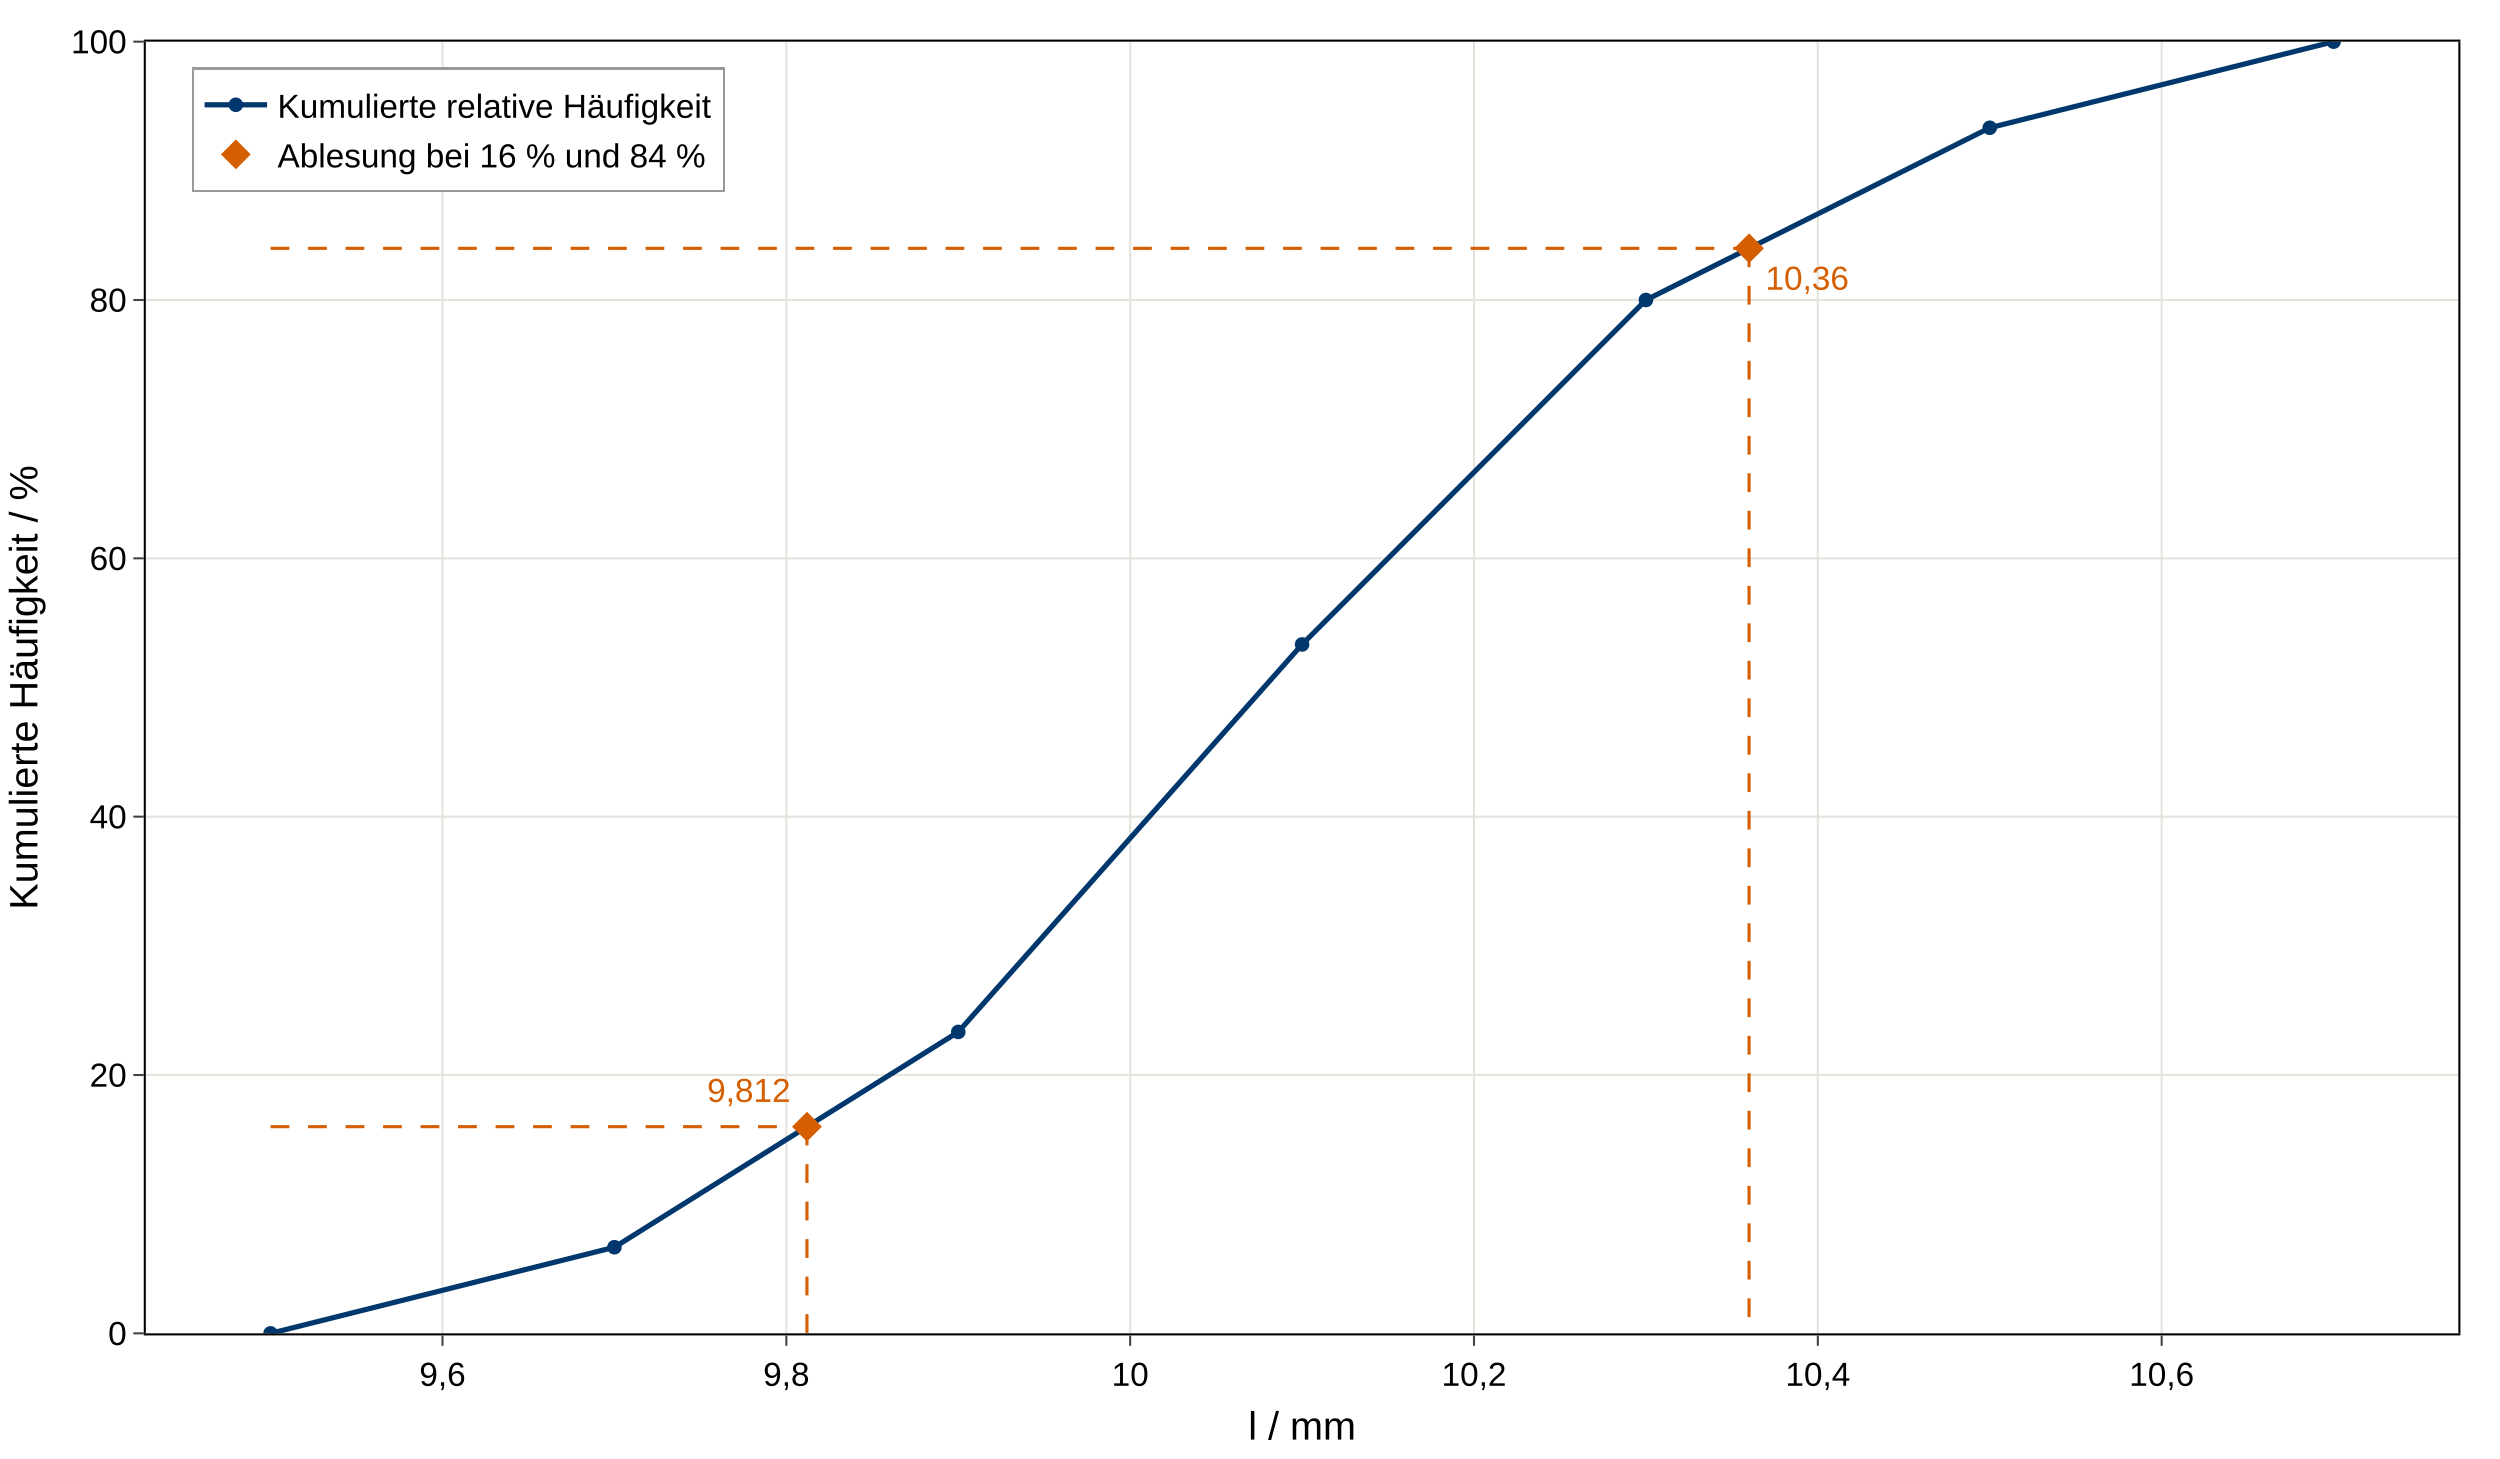
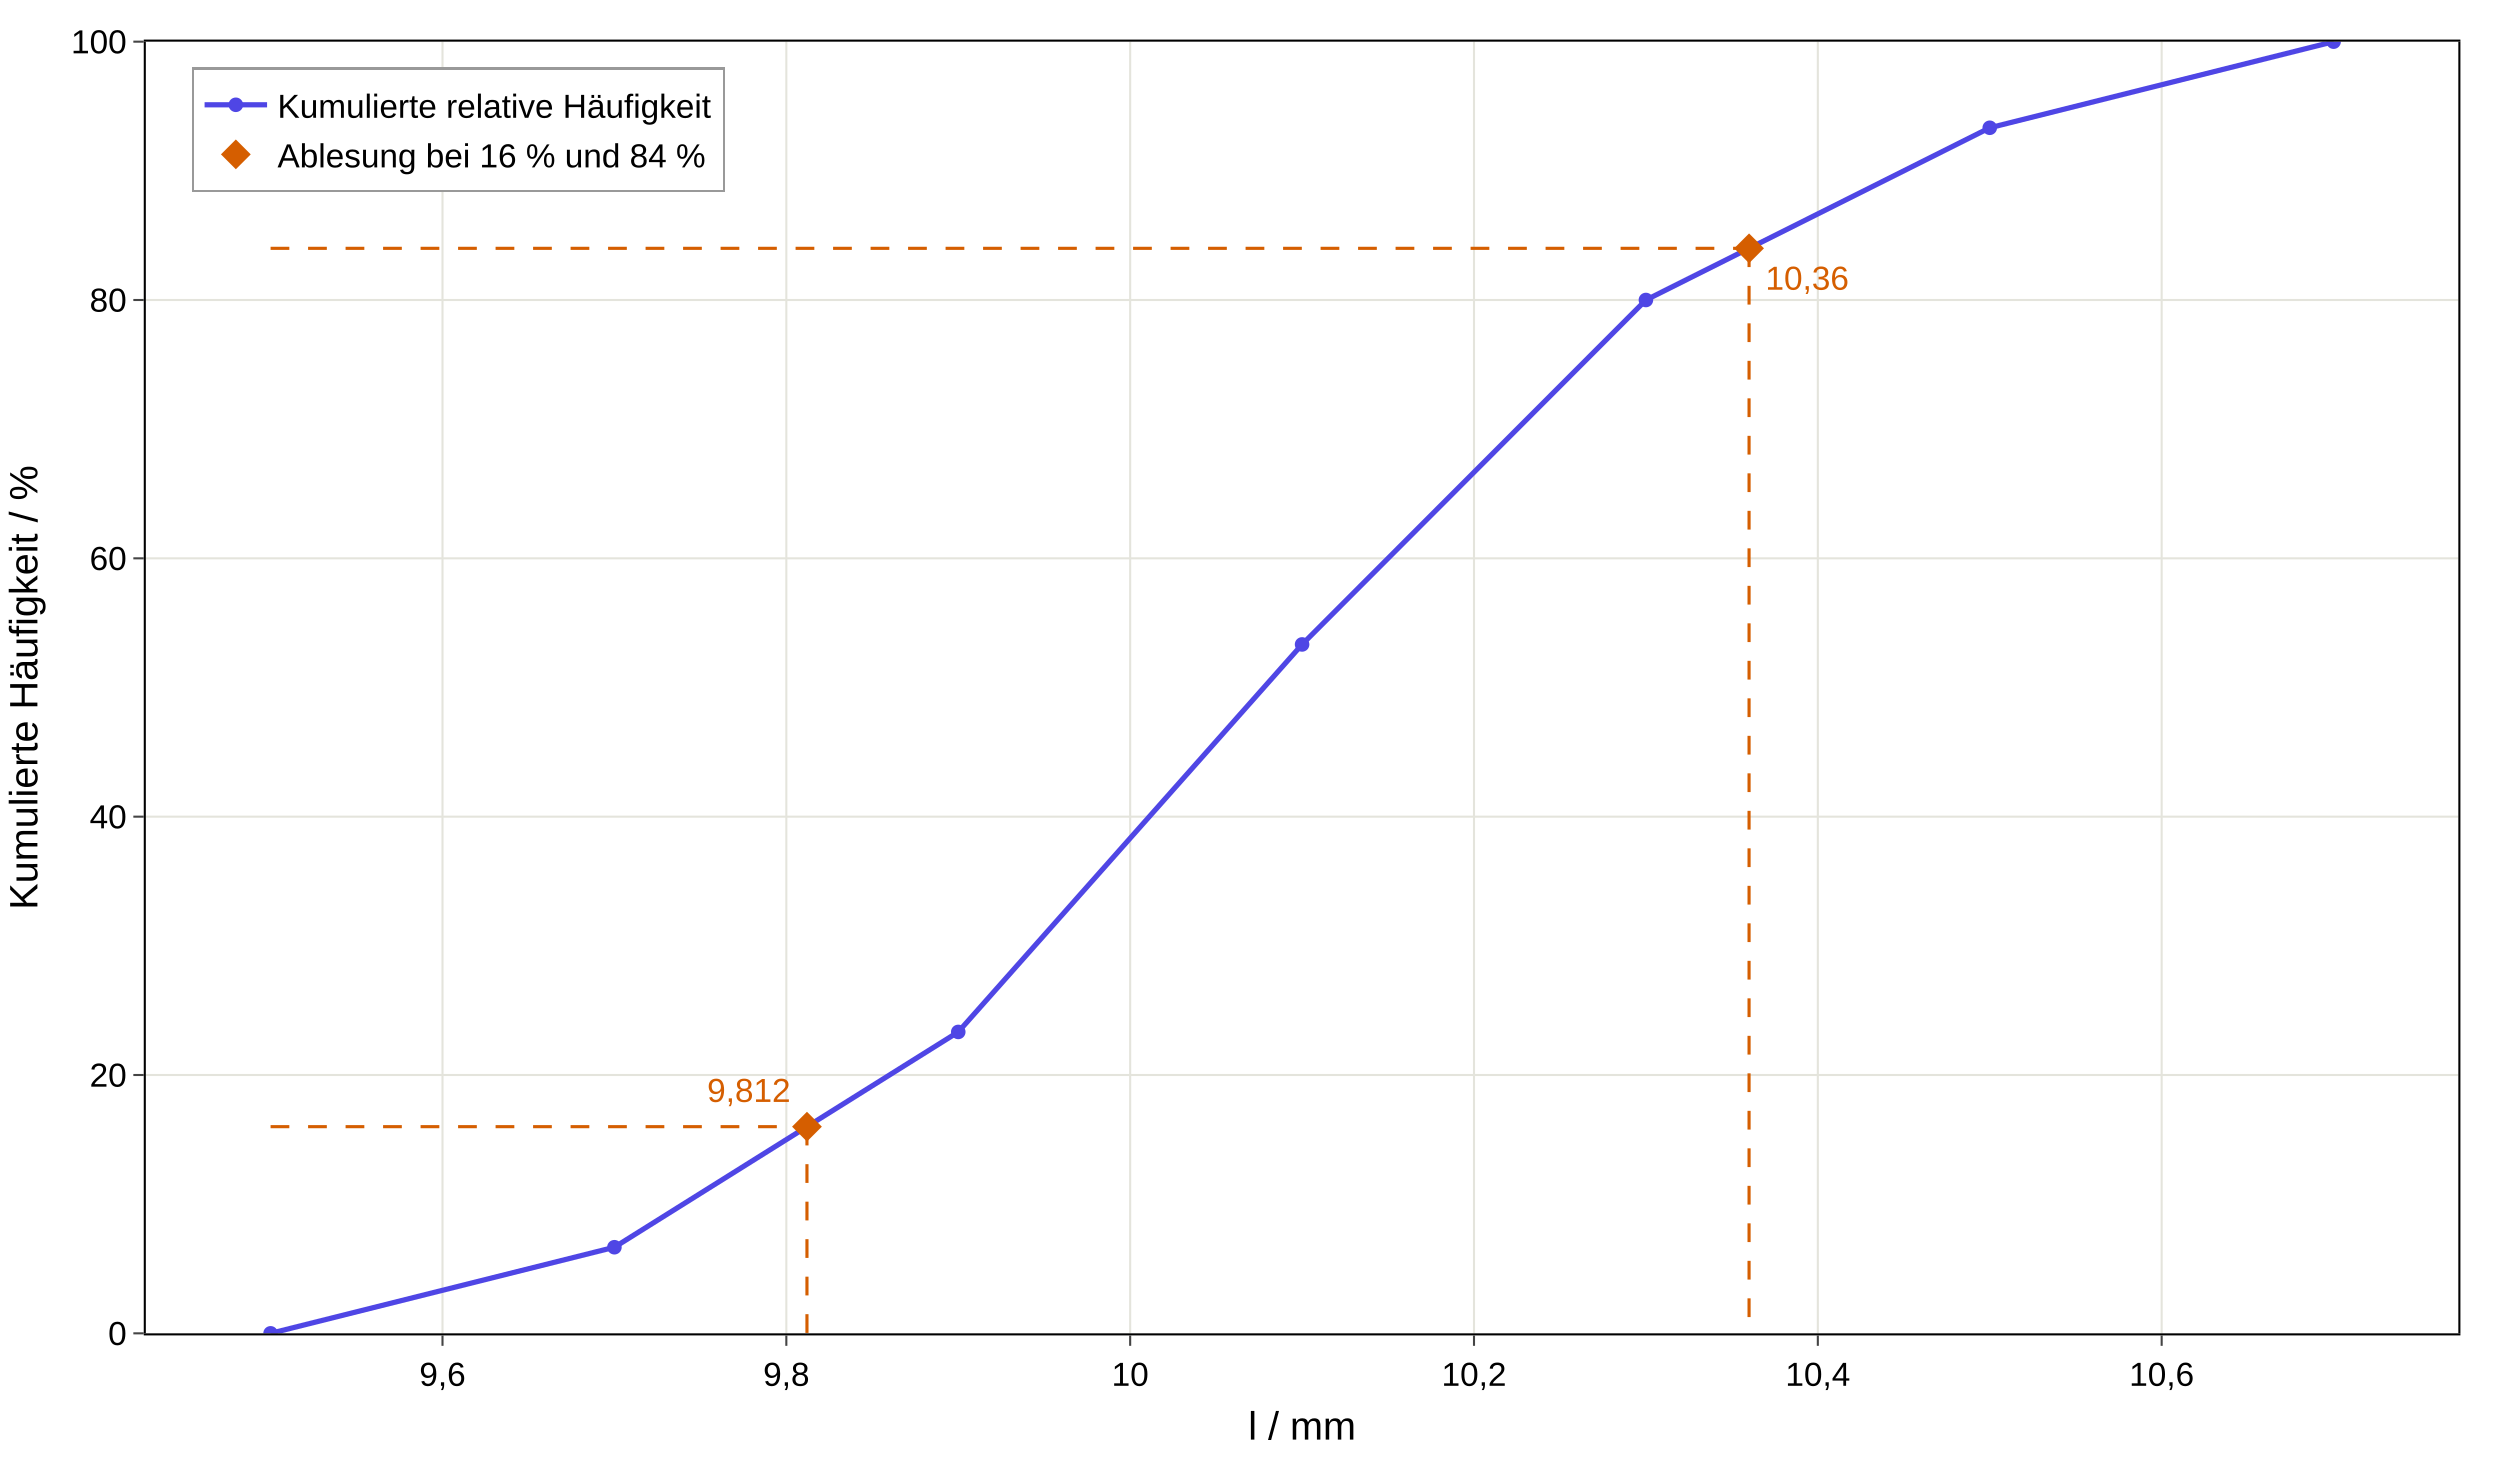
<svg xmlns="http://www.w3.org/2000/svg" class="main-svg" width="1200" height="700" style="" viewBox="0 0 1200 700">
  <rect x="0" y="0" width="1200" height="700" style="fill: rgb(255, 255, 255); fill-opacity: 1;" />
-   <defs id="defs-ef4387">
+   <defs id="defs-38ae09">
    <g class="clips">
-       <clipPath id="clipef4387xyplot" class="plotclip">
+       <clipPath id="clip38ae09xyplot" class="plotclip">
        <rect width="1110" height="620" />
      </clipPath>
-       <clipPath class="axesclip" id="clipef4387x">
+       <clipPath class="axesclip" id="clip38ae09x">
        <rect x="70" y="0" width="1110" height="700" />
      </clipPath>
-       <clipPath class="axesclip" id="clipef4387y">
+       <clipPath class="axesclip" id="clip38ae09y">
        <rect x="0" y="20" width="1200" height="620" />
      </clipPath>
-       <clipPath class="axesclip" id="clipef4387xy">
+       <clipPath class="axesclip" id="clip38ae09xy">
        <rect x="70" y="20" width="1110" height="620" />
      </clipPath>
    </g>
    <g class="gradients" />
    <g class="patterns" />
  </defs>
  <g class="bglayer" />
  <g class="layer-below">
    <g class="imagelayer" />
    <g class="shapelayer" />
  </g>
  <g class="cartesianlayer">
    <g class="subplot xy">
      <g class="layer-subplot">
        <g class="shapelayer" />
        <g class="imagelayer" />
      </g>
      <g class="minor-gridlayer">
        <g class="x" />
        <g class="y" />
      </g>
      <g class="gridlayer">
        <g class="x">
          <path class="xgrid crisp" transform="translate(212.4,0)" d="M0,20v620" style="stroke: rgb(228, 228, 220); stroke-opacity: 1; stroke-width: 1px;" />
          <path class="xgrid crisp" transform="translate(377.44,0)" d="M0,20v620" style="stroke: rgb(228, 228, 220); stroke-opacity: 1; stroke-width: 1px;" />
          <path class="xgrid crisp" transform="translate(542.48,0)" d="M0,20v620" style="stroke: rgb(228, 228, 220); stroke-opacity: 1; stroke-width: 1px;" />
          <path class="xgrid crisp" transform="translate(707.52,0)" d="M0,20v620" style="stroke: rgb(228, 228, 220); stroke-opacity: 1; stroke-width: 1px;" />
          <path class="xgrid crisp" transform="translate(872.56,0)" d="M0,20v620" style="stroke: rgb(228, 228, 220); stroke-opacity: 1; stroke-width: 1px;" />
          <path class="xgrid crisp" transform="translate(1037.6,0)" d="M0,20v620" style="stroke: rgb(228, 228, 220); stroke-opacity: 1; stroke-width: 1px;" />
        </g>
        <g class="y">
          <path class="ygrid crisp" transform="translate(0,516)" d="M70,0h1110" style="stroke: rgb(228, 228, 220); stroke-opacity: 1; stroke-width: 1px;" />
          <path class="ygrid crisp" transform="translate(0,392)" d="M70,0h1110" style="stroke: rgb(228, 228, 220); stroke-opacity: 1; stroke-width: 1px;" />
          <path class="ygrid crisp" transform="translate(0,268)" d="M70,0h1110" style="stroke: rgb(228, 228, 220); stroke-opacity: 1; stroke-width: 1px;" />
          <path class="ygrid crisp" transform="translate(0,144)" d="M70,0h1110" style="stroke: rgb(228, 228, 220); stroke-opacity: 1; stroke-width: 1px;" />
        </g>
      </g>
      <g class="zerolinelayer" />
      <g class="layer-between">
        <g class="shapelayer" />
        <g class="imagelayer" />
      </g>
      <path class="xlines-below" />
      <path class="ylines-below" />
      <g class="overlines-below" />
      <g class="xaxislayer-below" />
      <g class="yaxislayer-below" />
      <g class="overaxes-below" />
      <g class="overplot">
-         <g class="xy" transform="translate(70,20)" clip-path="url(#clipef4387xyplot)">
+         <g class="xy" transform="translate(70,20)" clip-path="url(#clip38ae09xyplot)">
          <g class="scatterlayer mlayer">
-             <g class="trace scatter tracef36591" style="stroke-miterlimit: 2; opacity: 1;">
+             <g class="trace scatter trace75fddd" style="stroke-miterlimit: 2; opacity: 1;">
              <g class="fills" />
              <g class="errorbars" />
              <g class="lines">
-                 <path class="js-line" d="M59.88,620L224.92,578.67L389.96,475.33L555,289.33L720.04,124L885.08,41.33L1050.13,0" style="vector-effect: none; fill: none; stroke: rgb(0, 55, 108); stroke-opacity: 1; stroke-width: 2.5px; opacity: 1;" />
+                 <path class="js-line" d="M59.88,620L224.92,578.67L389.96,475.33L555,289.33L720.04,124L885.08,41.33L1050.13,0" style="vector-effect: none; fill: none; stroke: rgb(79, 70, 229); stroke-opacity: 1; stroke-width: 2.5px; opacity: 1;" />
              </g>
              <g class="points">
-                 <path class="point" transform="translate(59.88,620)" d="M3.5,0A3.5,3.5 0 1,1 0,-3.5A3.5,3.5 0 0,1 3.5,0Z" style="opacity: 1; stroke-width: 0px; fill: rgb(0, 55, 108); fill-opacity: 1;" />
-                 <path class="point" transform="translate(224.92,578.67)" d="M3.5,0A3.5,3.5 0 1,1 0,-3.5A3.5,3.5 0 0,1 3.5,0Z" style="opacity: 1; stroke-width: 0px; fill: rgb(0, 55, 108); fill-opacity: 1;" />
-                 <path class="point" transform="translate(389.96,475.33)" d="M3.5,0A3.5,3.5 0 1,1 0,-3.5A3.5,3.5 0 0,1 3.5,0Z" style="opacity: 1; stroke-width: 0px; fill: rgb(0, 55, 108); fill-opacity: 1;" />
-                 <path class="point" transform="translate(555,289.33)" d="M3.5,0A3.5,3.5 0 1,1 0,-3.5A3.5,3.5 0 0,1 3.5,0Z" style="opacity: 1; stroke-width: 0px; fill: rgb(0, 55, 108); fill-opacity: 1;" />
-                 <path class="point" transform="translate(720.04,124)" d="M3.5,0A3.5,3.5 0 1,1 0,-3.5A3.5,3.5 0 0,1 3.5,0Z" style="opacity: 1; stroke-width: 0px; fill: rgb(0, 55, 108); fill-opacity: 1;" />
-                 <path class="point" transform="translate(885.08,41.33)" d="M3.5,0A3.5,3.5 0 1,1 0,-3.5A3.5,3.5 0 0,1 3.5,0Z" style="opacity: 1; stroke-width: 0px; fill: rgb(0, 55, 108); fill-opacity: 1;" />
-                 <path class="point" transform="translate(1050.13,0)" d="M3.5,0A3.5,3.5 0 1,1 0,-3.5A3.5,3.5 0 0,1 3.5,0Z" style="opacity: 1; stroke-width: 0px; fill: rgb(0, 55, 108); fill-opacity: 1;" />
+                 <path class="point" transform="translate(59.88,620)" d="M3.5,0A3.5,3.5 0 1,1 0,-3.5A3.5,3.5 0 0,1 3.5,0Z" style="opacity: 1; stroke-width: 0px; fill: rgb(79, 70, 229); fill-opacity: 1;" />
+                 <path class="point" transform="translate(224.92,578.67)" d="M3.5,0A3.5,3.5 0 1,1 0,-3.5A3.5,3.5 0 0,1 3.5,0Z" style="opacity: 1; stroke-width: 0px; fill: rgb(79, 70, 229); fill-opacity: 1;" />
+                 <path class="point" transform="translate(389.96,475.33)" d="M3.5,0A3.5,3.5 0 1,1 0,-3.5A3.5,3.5 0 0,1 3.5,0Z" style="opacity: 1; stroke-width: 0px; fill: rgb(79, 70, 229); fill-opacity: 1;" />
+                 <path class="point" transform="translate(555,289.33)" d="M3.5,0A3.5,3.5 0 1,1 0,-3.5A3.5,3.5 0 0,1 3.5,0Z" style="opacity: 1; stroke-width: 0px; fill: rgb(79, 70, 229); fill-opacity: 1;" />
+                 <path class="point" transform="translate(720.04,124)" d="M3.5,0A3.5,3.5 0 1,1 0,-3.5A3.5,3.5 0 0,1 3.5,0Z" style="opacity: 1; stroke-width: 0px; fill: rgb(79, 70, 229); fill-opacity: 1;" />
+                 <path class="point" transform="translate(885.08,41.33)" d="M3.5,0A3.5,3.5 0 1,1 0,-3.5A3.5,3.5 0 0,1 3.5,0Z" style="opacity: 1; stroke-width: 0px; fill: rgb(79, 70, 229); fill-opacity: 1;" />
+                 <path class="point" transform="translate(1050.13,0)" d="M3.5,0A3.5,3.5 0 1,1 0,-3.5A3.5,3.5 0 0,1 3.5,0Z" style="opacity: 1; stroke-width: 0px; fill: rgb(79, 70, 229); fill-opacity: 1;" />
              </g>
              <g class="text" />
            </g>
-             <g class="trace scatter trace33086a" style="stroke-miterlimit: 2; opacity: 1;">
+             <g class="trace scatter trace8d9cb6" style="stroke-miterlimit: 2; opacity: 1;">
              <g class="fills" />
              <g class="errorbars" />
              <g class="lines" />
              <g class="points">
                <path class="point" transform="translate(317.34,520.8)" d="M7.15,0L0,7.15L-7.15,0L0,-7.15Z" style="opacity: 1; stroke-width: 0px; fill: rgb(213, 94, 0); fill-opacity: 1;" />
                <path class="point" transform="translate(769.55,99.2)" d="M7.15,0L0,7.15L-7.15,0L0,-7.15Z" style="opacity: 1; stroke-width: 0px; fill: rgb(213, 94, 0); fill-opacity: 1;" />
              </g>
              <g class="text">
                <g class="textpoint" transform="translate(-7.875,-11.875)">
                  <text x="317.34" y="520.8" text-anchor="end" style="font-family: Arial, Helvetica, sans-serif; font-size: 16px; fill: rgb(213, 94, 0); fill-opacity: 1; white-space: pre;">9,812</text>
                </g>
                <g class="textpoint" transform="translate(7.875,19.875)">
                  <text x="769.55" y="99.2" text-anchor="start" style="font-family: Arial, Helvetica, sans-serif; font-size: 16px; fill: rgb(213, 94, 0); fill-opacity: 1; white-space: pre;">10,36</text>
                </g>
              </g>
            </g>
          </g>
        </g>
      </g>
      <g class="zerolinelayer-above" />
      <path class="xlines-above crisp" d="M69,640.5H1181M69,19.5H1181" style="fill: none; stroke-width: 1px; stroke: rgb(0, 0, 0); stroke-opacity: 1;" />
      <path class="ylines-above crisp" d="M69.5,20V640M1180.5,20V640" style="fill: none; stroke-width: 1px; stroke: rgb(0, 0, 0); stroke-opacity: 1;" />
      <g class="overlines-above" />
      <g class="xaxislayer-above">
        <path class="xtick ticks crisp" d="M0,641v5" transform="translate(212.4,0)" style="stroke: rgb(68, 68, 68); stroke-opacity: 1; stroke-width: 1px;" />
        <path class="xtick ticks crisp" d="M0,641v5" transform="translate(377.44,0)" style="stroke: rgb(68, 68, 68); stroke-opacity: 1; stroke-width: 1px;" />
        <path class="xtick ticks crisp" d="M0,641v5" transform="translate(542.48,0)" style="stroke: rgb(68, 68, 68); stroke-opacity: 1; stroke-width: 1px;" />
        <path class="xtick ticks crisp" d="M0,641v5" transform="translate(707.52,0)" style="stroke: rgb(68, 68, 68); stroke-opacity: 1; stroke-width: 1px;" />
        <path class="xtick ticks crisp" d="M0,641v5" transform="translate(872.56,0)" style="stroke: rgb(68, 68, 68); stroke-opacity: 1; stroke-width: 1px;" />
        <path class="xtick ticks crisp" d="M0,641v5" transform="translate(1037.6,0)" style="stroke: rgb(68, 68, 68); stroke-opacity: 1; stroke-width: 1px;" />
        <g class="xtick">
          <text text-anchor="middle" x="0" y="665.2" transform="translate(212.4,0)" style="font-family: Arial, Helvetica, sans-serif; font-size: 16px; fill: rgb(0, 0, 0); fill-opacity: 1; white-space: pre;">9,6</text>
        </g>
        <g class="xtick">
          <text text-anchor="middle" x="0" y="665.2" style="font-family: Arial, Helvetica, sans-serif; font-size: 16px; fill: rgb(0, 0, 0); fill-opacity: 1; white-space: pre;" transform="translate(377.44,0)">9,8</text>
        </g>
        <g class="xtick">
          <text text-anchor="middle" x="0" y="665.2" style="font-family: Arial, Helvetica, sans-serif; font-size: 16px; fill: rgb(0, 0, 0); fill-opacity: 1; white-space: pre;" transform="translate(542.48,0)">10</text>
        </g>
        <g class="xtick">
          <text text-anchor="middle" x="0" y="665.2" style="font-family: Arial, Helvetica, sans-serif; font-size: 16px; fill: rgb(0, 0, 0); fill-opacity: 1; white-space: pre;" transform="translate(707.52,0)">10,2</text>
        </g>
        <g class="xtick">
          <text text-anchor="middle" x="0" y="665.2" style="font-family: Arial, Helvetica, sans-serif; font-size: 16px; fill: rgb(0, 0, 0); fill-opacity: 1; white-space: pre;" transform="translate(872.56,0)">10,4</text>
        </g>
        <g class="xtick">
          <text text-anchor="middle" x="0" y="665.2" style="font-family: Arial, Helvetica, sans-serif; font-size: 16px; fill: rgb(0, 0, 0); fill-opacity: 1; white-space: pre;" transform="translate(1037.6,0)">10,6</text>
        </g>
      </g>
      <g class="yaxislayer-above">
        <path class="ytick ticks crisp" d="M69,0h-5" transform="translate(0,640)" style="stroke: rgb(68, 68, 68); stroke-opacity: 1; stroke-width: 1px;" />
        <path class="ytick ticks crisp" d="M69,0h-5" transform="translate(0,516)" style="stroke: rgb(68, 68, 68); stroke-opacity: 1; stroke-width: 1px;" />
        <path class="ytick ticks crisp" d="M69,0h-5" transform="translate(0,392)" style="stroke: rgb(68, 68, 68); stroke-opacity: 1; stroke-width: 1px;" />
        <path class="ytick ticks crisp" d="M69,0h-5" transform="translate(0,268)" style="stroke: rgb(68, 68, 68); stroke-opacity: 1; stroke-width: 1px;" />
        <path class="ytick ticks crisp" d="M69,0h-5" transform="translate(0,144)" style="stroke: rgb(68, 68, 68); stroke-opacity: 1; stroke-width: 1px;" />
        <path class="ytick ticks crisp" d="M69,0h-5" transform="translate(0,20)" style="stroke: rgb(68, 68, 68); stroke-opacity: 1; stroke-width: 1px;" />
        <g class="ytick">
          <text text-anchor="end" x="60.8" y="5.6" transform="translate(0,640)" style="font-family: Arial, Helvetica, sans-serif; font-size: 16px; fill: rgb(0, 0, 0); fill-opacity: 1; white-space: pre;">0</text>
        </g>
        <g class="ytick">
          <text text-anchor="end" x="60.8" y="5.6" style="font-family: Arial, Helvetica, sans-serif; font-size: 16px; fill: rgb(0, 0, 0); fill-opacity: 1; white-space: pre;" transform="translate(0,516)">20</text>
        </g>
        <g class="ytick">
          <text text-anchor="end" x="60.8" y="5.6" style="font-family: Arial, Helvetica, sans-serif; font-size: 16px; fill: rgb(0, 0, 0); fill-opacity: 1; white-space: pre;" transform="translate(0,392)">40</text>
        </g>
        <g class="ytick">
          <text text-anchor="end" x="60.8" y="5.6" style="font-family: Arial, Helvetica, sans-serif; font-size: 16px; fill: rgb(0, 0, 0); fill-opacity: 1; white-space: pre;" transform="translate(0,268)">60</text>
        </g>
        <g class="ytick">
          <text text-anchor="end" x="60.8" y="5.6" style="font-family: Arial, Helvetica, sans-serif; font-size: 16px; fill: rgb(0, 0, 0); fill-opacity: 1; white-space: pre;" transform="translate(0,144)">80</text>
        </g>
        <g class="ytick">
          <text text-anchor="end" x="60.8" y="5.6" style="font-family: Arial, Helvetica, sans-serif; font-size: 16px; fill: rgb(0, 0, 0); fill-opacity: 1; white-space: pre;" transform="translate(0,20)">100</text>
        </g>
      </g>
      <g class="overaxes-above" />
    </g>
  </g>
  <g class="polarlayer" />
  <g class="smithlayer" />
  <g class="ternarylayer" />
  <g class="geolayer" />
  <g class="funnelarealayer" />
  <g class="pielayer" />
  <g class="iciclelayer" />
  <g class="treemaplayer" />
  <g class="sunburstlayer" />
  <g class="glimages" />
-   <defs id="topdefs-ef4387">
+   <defs id="topdefs-38ae09">
    <g class="clips" />
-     <clipPath id="legendef4387">
+     <clipPath id="legend38ae09">
      <rect width="254" height="58" x="1" y="1" />
    </clipPath>
  </defs>
  <g class="layer-above">
    <g class="imagelayer" />
    <g class="shapelayer">
-       <g class="shape-group" data-index="0" clip-path="url(#clipef4387xy)">
+       <g class="shape-group" data-index="0" clip-path="url(#clip38ae09xy)">
        <path data-index="0" fill-rule="evenodd" d="M129.88,540.8L387.34,540.8" style="opacity: 1; stroke: rgb(213, 94, 0); stroke-opacity: 1; fill: rgb(0, 0, 0); fill-opacity: 0; stroke-dasharray: 9px, 9px; stroke-width: 1.5px;" />
      </g>
-       <g class="shape-group" data-index="1" clip-path="url(#clipef4387xy)">
+       <g class="shape-group" data-index="1" clip-path="url(#clip38ae09xy)">
        <path data-index="1" fill-rule="evenodd" d="M387.34,540.8L387.34,640" style="opacity: 1; stroke: rgb(213, 94, 0); stroke-opacity: 1; fill: rgb(0, 0, 0); fill-opacity: 0; stroke-dasharray: 9px, 9px; stroke-width: 1.5px;" />
      </g>
-       <g class="shape-group" data-index="2" clip-path="url(#clipef4387xy)">
+       <g class="shape-group" data-index="2" clip-path="url(#clip38ae09xy)">
        <path data-index="2" fill-rule="evenodd" d="M129.88,119.2L839.55,119.2" style="opacity: 1; stroke: rgb(213, 94, 0); stroke-opacity: 1; fill: rgb(0, 0, 0); fill-opacity: 0; stroke-dasharray: 9px, 9px; stroke-width: 1.5px;" />
      </g>
-       <g class="shape-group" data-index="3" clip-path="url(#clipef4387xy)">
+       <g class="shape-group" data-index="3" clip-path="url(#clip38ae09xy)">
        <path data-index="3" fill-rule="evenodd" d="M839.55,119.2L839.55,640" style="opacity: 1; stroke: rgb(213, 94, 0); stroke-opacity: 1; fill: rgb(0, 0, 0); fill-opacity: 0; stroke-dasharray: 9px, 9px; stroke-width: 1.5px;" />
      </g>
    </g>
  </g>
  <g class="infolayer">
    <g class="legend" pointer-events="all" transform="translate(92.2,32.4)">
      <rect class="bg" shape-rendering="crispEdges" width="255" height="59" x="0.5" y="0.5" style="stroke: rgb(153, 153, 153); stroke-opacity: 1; fill: rgb(255, 255, 255); fill-opacity: 1; stroke-width: 1px;" />
-       <g class="scrollbox" transform="" clip-path="url(#legendef4387)">
+       <g class="scrollbox" transform="" clip-path="url(#legend38ae09)">
        <g class="groups">
          <g class="traces" transform="translate(1,17.9)" style="opacity: 1;">
            <text class="legendtext" text-anchor="start" x="40" y="6.24" style="font-family: Arial, Helvetica, sans-serif; font-size: 16px; fill: rgb(0, 0, 0); fill-opacity: 1; white-space: pre;">Kumulierte relative Häufigkeit</text>
            <g class="layers" style="opacity: 1;">
              <g class="legendfill" />
              <g class="legendlines">
-                 <path class="js-line" d="M5,0h30" style="fill: none; stroke: rgb(0, 55, 108); stroke-opacity: 1; stroke-width: 2.5px;" />
+                 <path class="js-line" d="M5,0h30" style="fill: none; stroke: rgb(79, 70, 229); stroke-opacity: 1; stroke-width: 2.5px;" />
              </g>
              <g class="legendsymbols">
                <g class="legendpoints">
-                   <path class="scatterpts" transform="translate(20,0)" d="M3.5,0A3.5,3.5 0 1,1 0,-3.5A3.5,3.5 0 0,1 3.5,0Z" style="opacity: 1; stroke-width: 0px; fill: rgb(0, 55, 108); fill-opacity: 1;" />
+                   <path class="scatterpts" transform="translate(20,0)" d="M3.5,0A3.5,3.5 0 1,1 0,-3.5A3.5,3.5 0 0,1 3.5,0Z" style="opacity: 1; stroke-width: 0px; fill: rgb(79, 70, 229); fill-opacity: 1;" />
                </g>
              </g>
            </g>
            <rect class="legendtoggle" x="0" y="-11.9" width="248.094" height="23.8" style="fill: rgb(0, 0, 0); fill-opacity: 0;" />
          </g>
          <g class="traces" transform="translate(1,41.7)" style="opacity: 1;">
            <text class="legendtext" text-anchor="start" x="40" y="6.24" style="font-family: Arial, Helvetica, sans-serif; font-size: 16px; fill: rgb(0, 0, 0); fill-opacity: 1; white-space: pre;">Ablesung bei 16 % und 84 %</text>
            <g class="layers" style="opacity: 1;">
              <g class="legendfill" />
              <g class="legendlines" />
              <g class="legendsymbols">
                <g class="legendpoints">
                  <path class="scatterpts" transform="translate(20,0)" d="M7.15,0L0,7.15L-7.15,0L0,-7.15Z" style="opacity: 1; stroke-width: 0px; fill: rgb(213, 94, 0); fill-opacity: 1;" />
                </g>
              </g>
            </g>
            <rect class="legendtoggle" x="0" y="-11.9" width="248.094" height="23.8" style="fill: rgb(0, 0, 0); fill-opacity: 0;" />
          </g>
        </g>
      </g>
      <rect class="scrollbar" rx="20" ry="3" width="0" height="0" x="0" y="0" style="fill: rgb(128, 139, 164); fill-opacity: 1;" />
    </g>
    <g class="g-gtitle" />
    <g class="g-xtitle">
      <text class="xtitle" x="625" y="691" text-anchor="middle" style="opacity: 1; font-family: Arial, Helvetica, sans-serif; font-size: 19px; fill: rgb(0, 0, 0); fill-opacity: 1; white-space: pre;">l / mm</text>
    </g>
    <g class="g-ytitle">
      <text class="ytitle" transform="rotate(-90,17.94668,330)" x="17.947" y="330" text-anchor="middle" style="opacity: 1; font-family: Arial, Helvetica, sans-serif; font-size: 19px; fill: rgb(0, 0, 0); fill-opacity: 1; white-space: pre;">Kumulierte Häufigkeit / %</text>
    </g>
  </g>
</svg>
